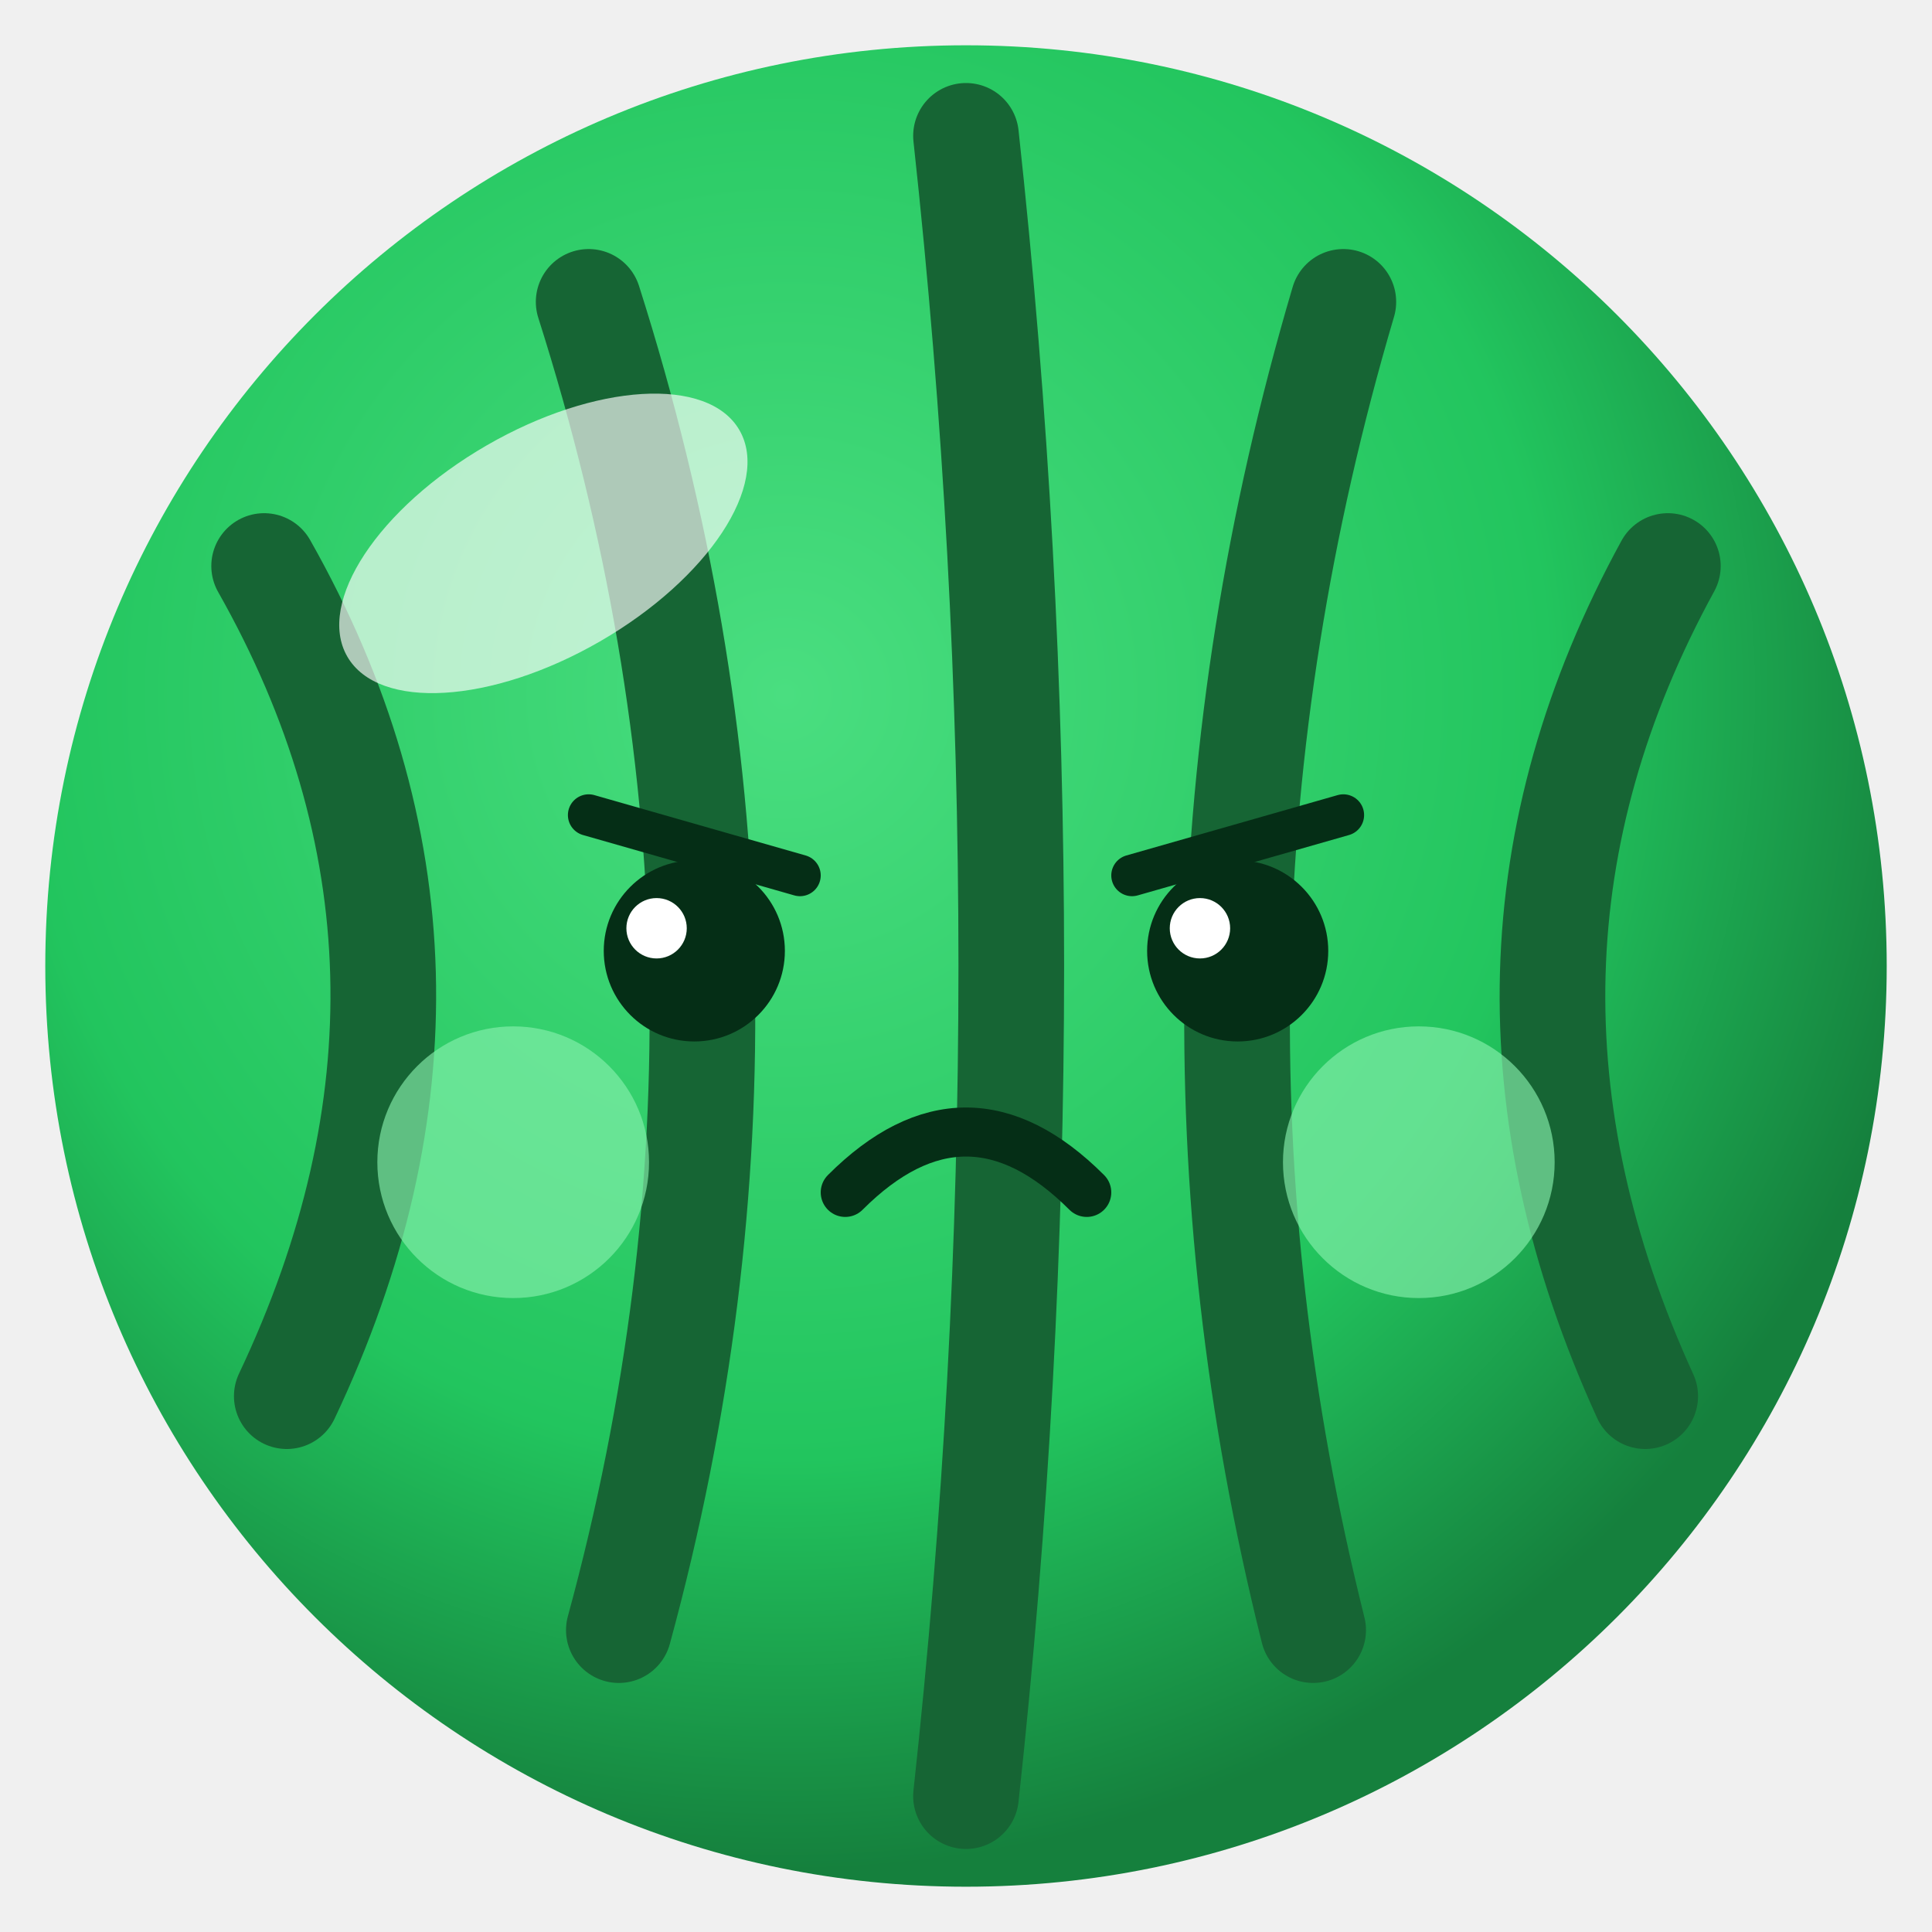
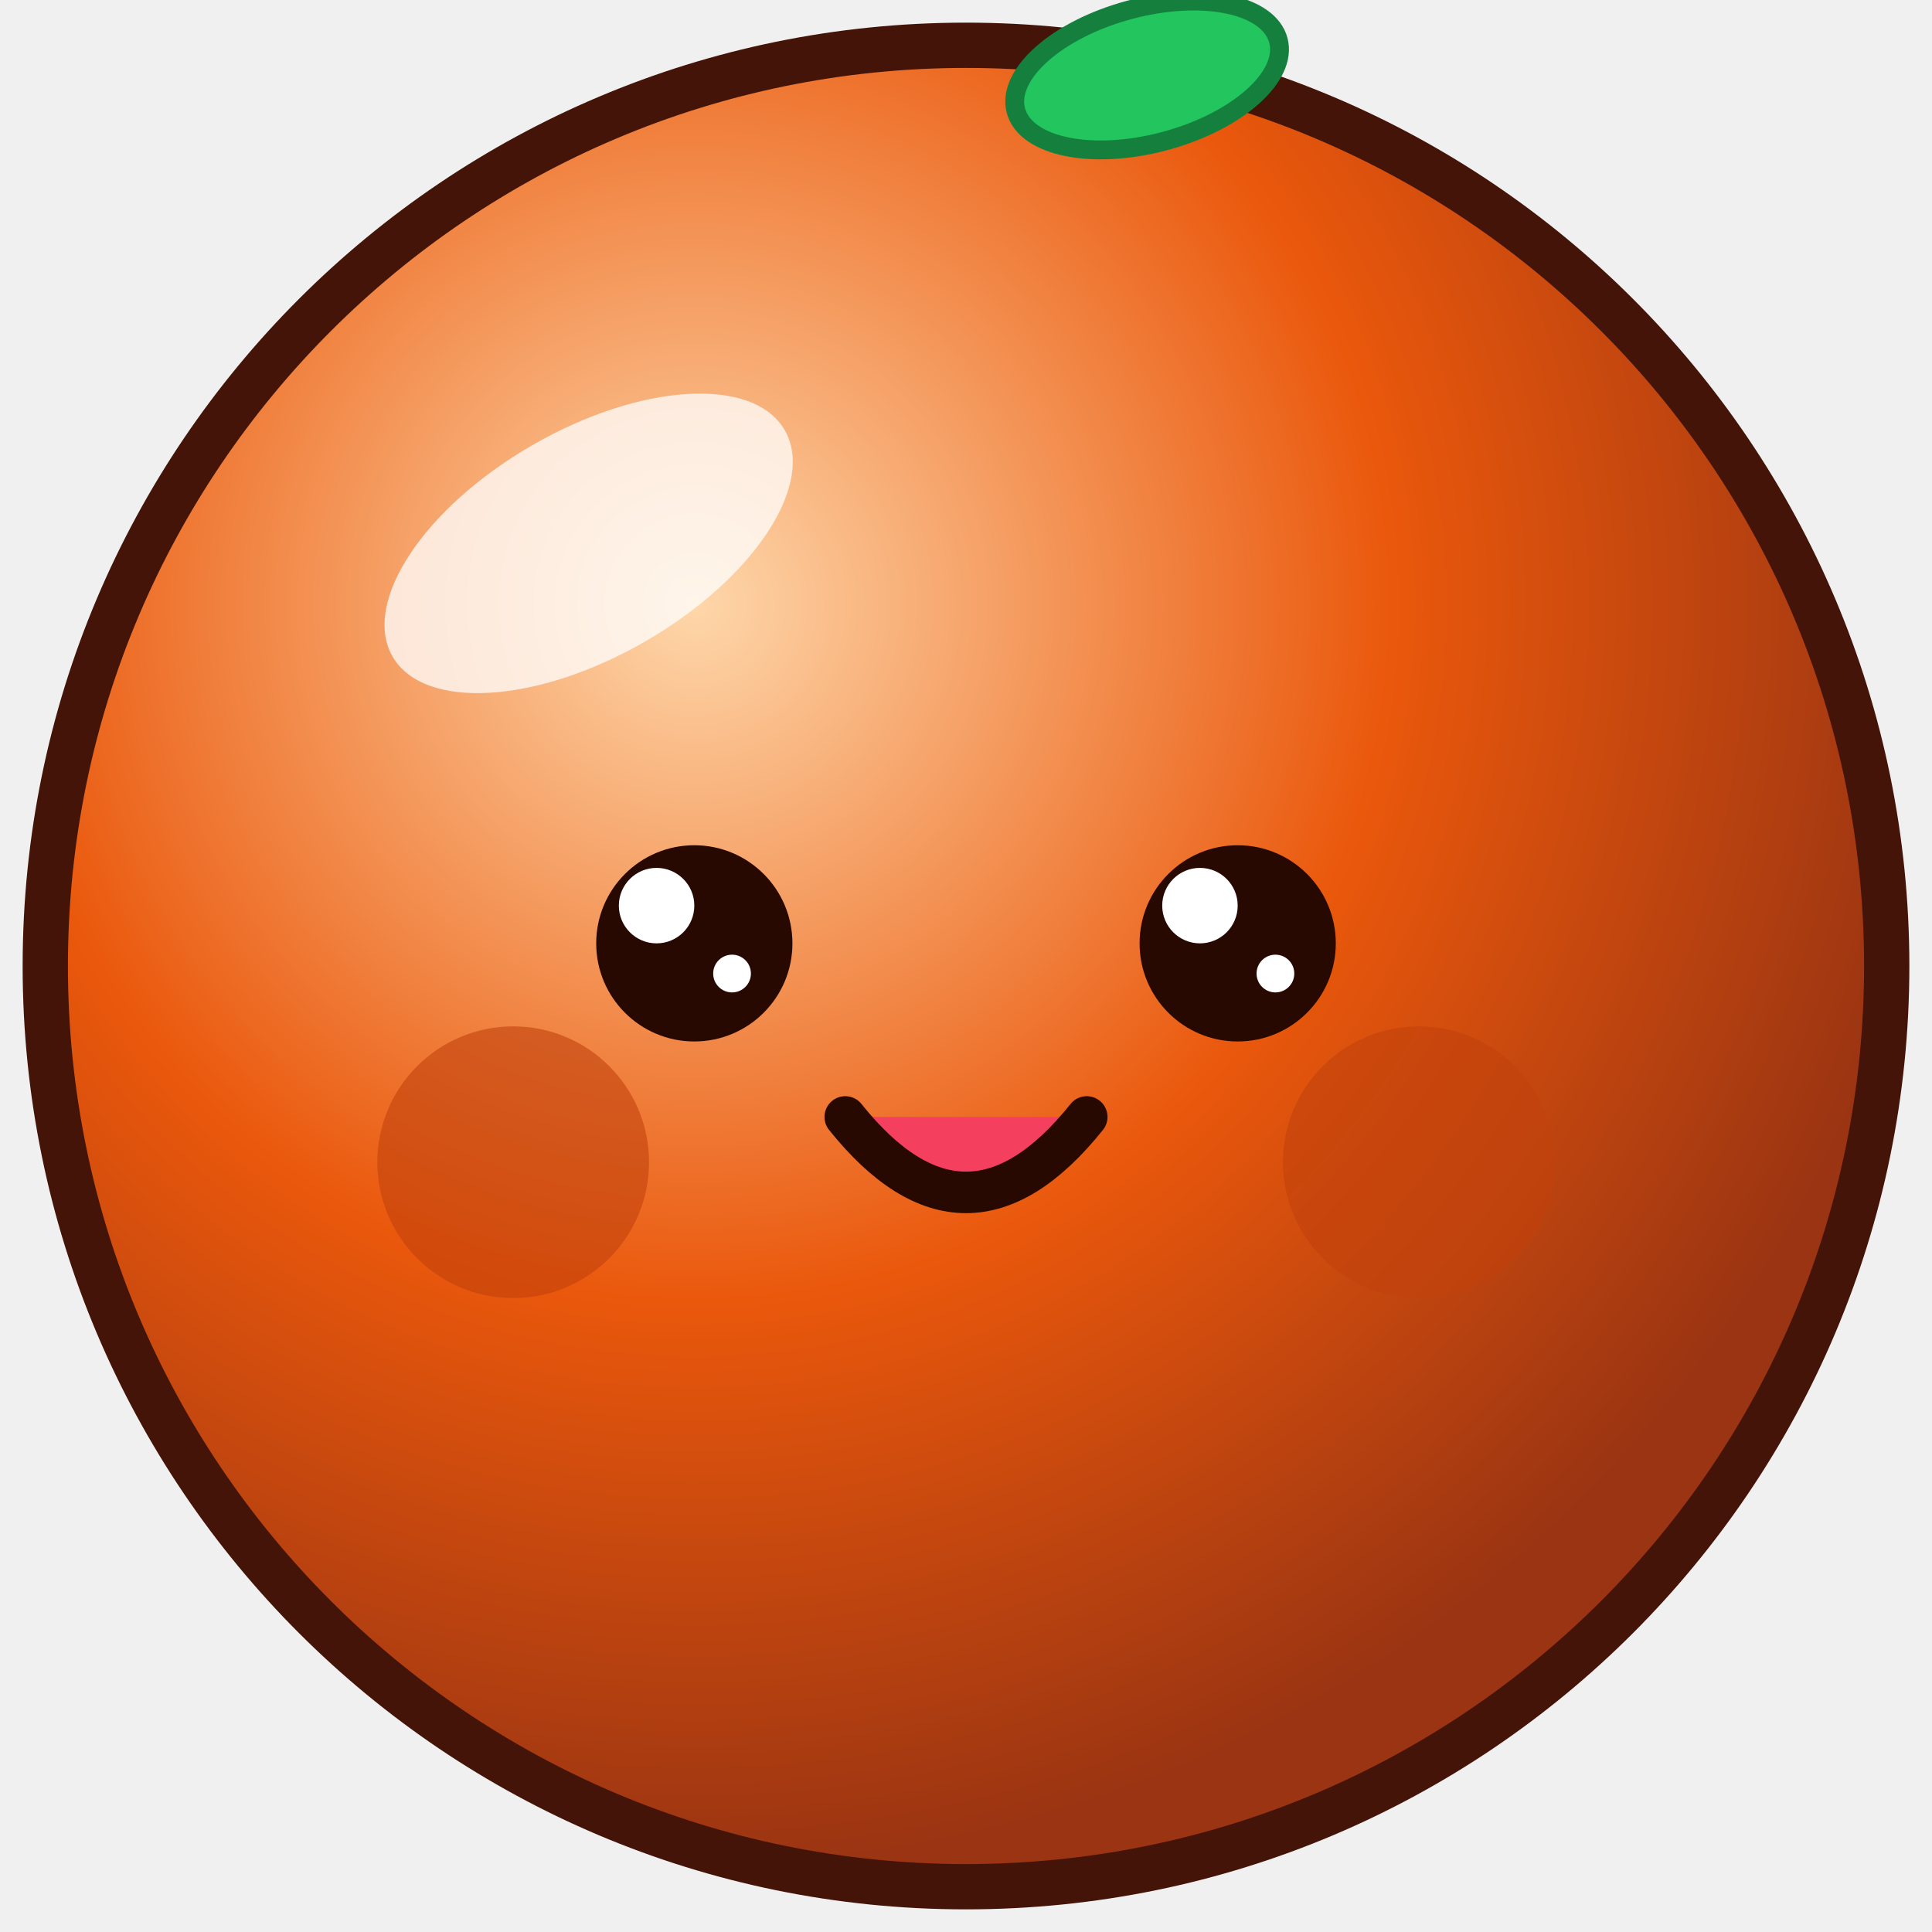
<svg xmlns="http://www.w3.org/2000/svg" viewBox="0 0 256 256" width="256" height="256">
  <defs>
-     <radialGradient id="wmHalfGrad" cx="40%" cy="35%" r="65%">
-       <stop offset="0%" stop-color="#4ade80" />
-       <stop offset="65%" stop-color="#22c55e" />
-       <stop offset="100%" stop-color="#15803d" />
+     <radialGradient id="bOrangeGrad" cx="35%" cy="30%" r="70%">
+       <stop offset="0%" stop-color="#fed7aa" />
+       <stop offset="55%" stop-color="#ea580c" />
+       <stop offset="100%" stop-color="#9a3412" />
    </radialGradient>
  </defs>
-   <circle cx="128" cy="128" r="122" fill="url(#wmHalfGrad)" />
-   <g fill="none" stroke="#166534" stroke-width="14" stroke-linecap="round">
-     <path d="M35,75 Q65,128 38,185" />
-     <path d="M78,40 Q106,128 82,216" />
-     <path d="M128,18 Q140,128 128,238" />
-     <path d="M178,40 Q152,128 174,216" />
-     <path d="M221,75 Q192,128 218,185" />
-   </g>
-   <ellipse cx="72" cy="72" rx="30" ry="15" fill="#ffffff" opacity="0.65" transform="rotate(-30 72 72)" />
-   <circle cx="68" cy="154" r="18" fill="#86efac" opacity="0.65" />
-   <circle cx="188" cy="154" r="18" fill="#86efac" opacity="0.65" />
-   <circle cx="92" cy="126" r="12" fill="#052e16" />
-   <circle cx="87" cy="123" r="4" fill="#ffffff" />
-   <circle cx="164" cy="126" r="12" fill="#052e16" />
-   <circle cx="159" cy="123" r="4" fill="#ffffff" />
-   <path d="M78,108 L106,116" stroke="#052e16" stroke-width="5.5" stroke-linecap="round" />
-   <path d="M178,108 L150,116" stroke="#052e16" stroke-width="5.5" stroke-linecap="round" />
-   <path d="M112,158 Q128,142 144,158" fill="none" stroke="#052e16" stroke-width="6.5" stroke-linecap="round" />
+   <circle cx="128" cy="128" r="122" fill="url(#bOrangeGrad)" stroke="#431407" stroke-width="6" />
+   <ellipse cx="152" cy="10" rx="18" ry="9" fill="#22c55e" stroke="#15803d" stroke-width="2.5" transform="rotate(-15 152 10)" />
+   <ellipse cx="78" cy="72" rx="30" ry="15" fill="#ffffff" opacity="0.75" transform="rotate(-30 78 72)" />
+   <circle cx="68" cy="154" r="18" fill="#c2410c" opacity="0.6" />
+   <circle cx="188" cy="154" r="18" fill="#c2410c" opacity="0.6" />
+   <circle cx="92" cy="125" r="13" fill="#270901" />
+   <circle cx="87" cy="120" r="5" fill="#ffffff" />
+   <circle cx="97" cy="129" r="2.5" fill="#ffffff" />
+   <circle cx="164" cy="125" r="13" fill="#270901" />
+   <circle cx="159" cy="120" r="5" fill="#ffffff" />
+   <circle cx="169" cy="129" r="2.5" fill="#ffffff" />
+   <path d="M112,148 Q128,168 144,148" fill="#f43f5e" stroke="#270901" stroke-width="5.5" stroke-linecap="round" />
</svg>
